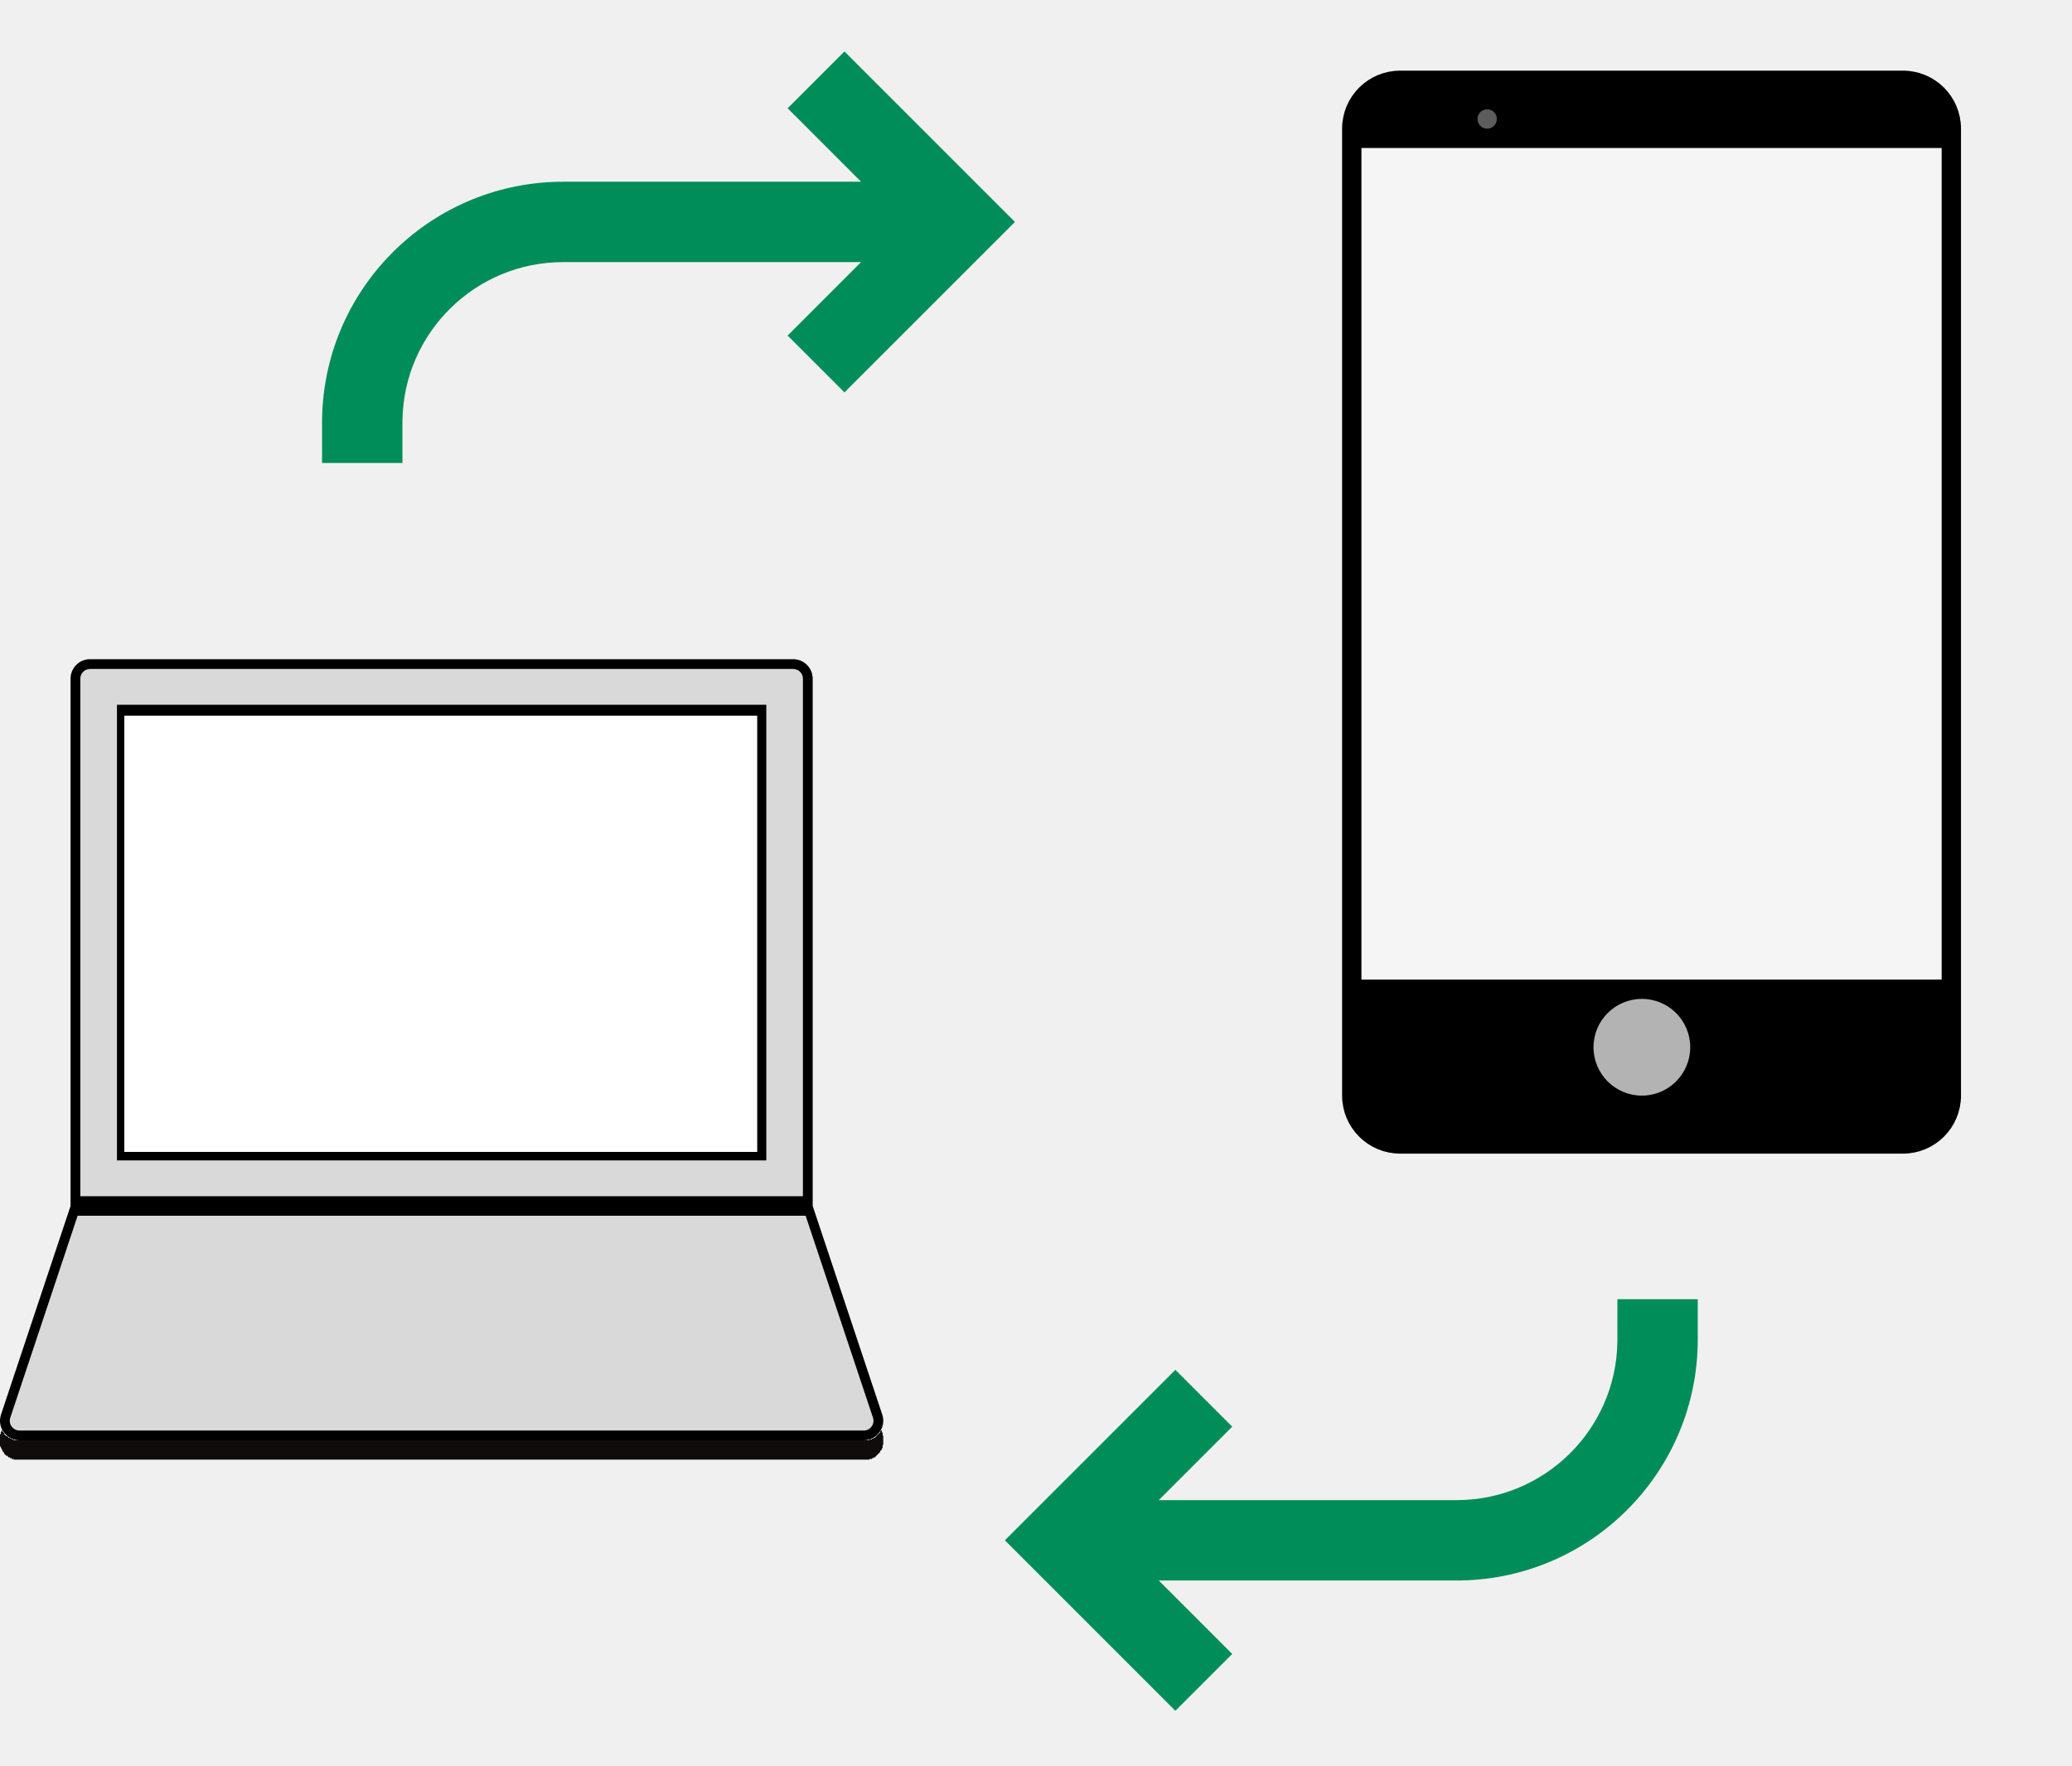
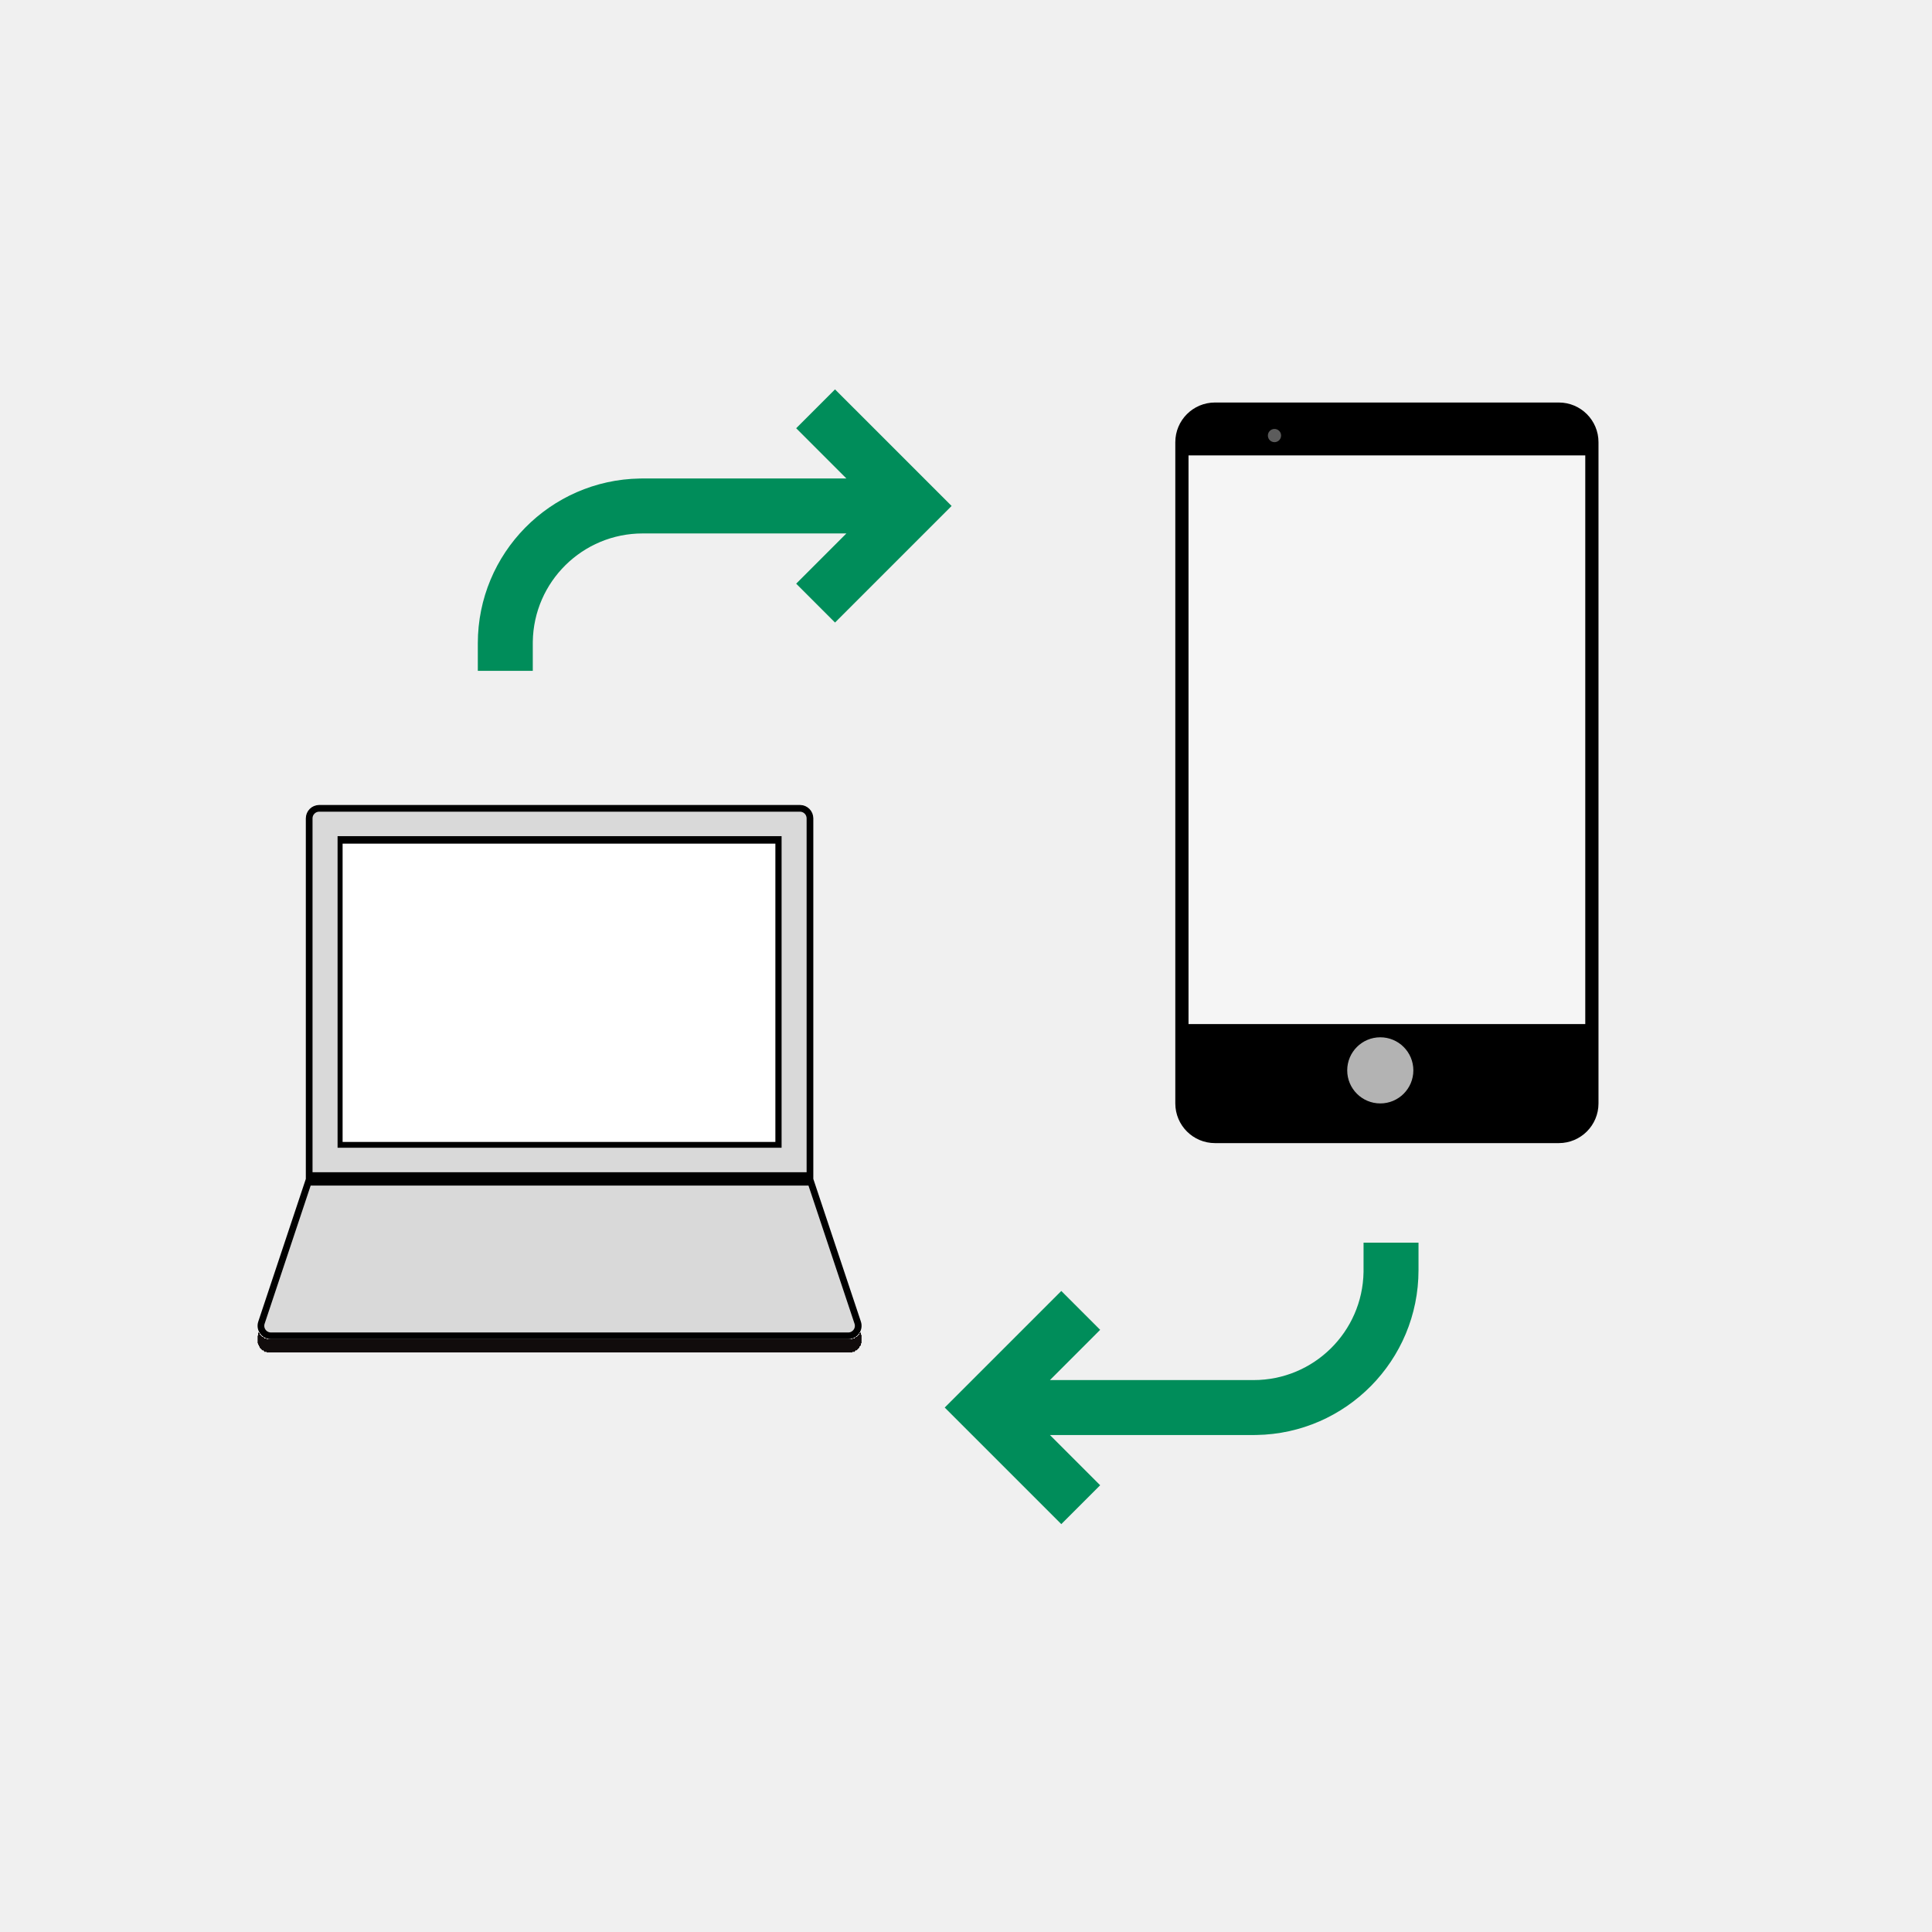
- <svg xmlns="http://www.w3.org/2000/svg" width="88" height="75" viewBox="0 0 88 75" fill="none">
-   <path fill-rule="evenodd" clip-rule="evenodd" d="M35.865 2.185L43.106 9.426L35.865 16.667L33.452 14.253L36.571 11.133H23.919C20.186 11.133 17.153 14.128 17.093 17.846L17.092 17.959L17.092 19.666H13.678V17.959C13.678 12.36 18.172 7.811 23.749 7.721L23.919 7.719H36.571L33.452 4.599L35.865 2.185Z" fill="#008D5A" />
-   <g filter="url(#filter0_d_435_37)">
-     <path d="M2.997 28.829C2.997 28.371 3.368 28 3.826 28H33.686C34.144 28 34.516 28.371 34.516 28.829V51.224H2.997V28.829Z" fill="#D9D9D9" />
-     <path d="M2.997 51.224H34.516L37.47 60.086C37.649 60.623 37.249 61.178 36.683 61.178H0.83C0.264 61.178 -0.136 60.623 0.043 60.086L2.997 51.224Z" fill="#D9D9D9" />
-     <path d="M34.308 51.017H3.204V28.829C3.204 28.486 3.483 28.207 3.826 28.207H33.686C34.03 28.207 34.308 28.486 34.308 28.829V51.017ZM3.147 51.432H34.366L37.273 60.151C37.407 60.554 37.107 60.97 36.683 60.97H0.83C0.405 60.97 0.106 60.554 0.24 60.151L3.147 51.432Z" stroke="black" stroke-width="0.415" />
+ <svg xmlns="http://www.w3.org/2000/svg" width="120" height="120" viewBox="0 0 120 120" fill="none">
+   <path fill-rule="evenodd" clip-rule="evenodd" d="M51.865 24.185L59.106 31.426L51.865 38.667L49.452 36.253L52.571 33.133H39.919C36.186 33.133 33.153 36.128 33.093 39.846L33.092 39.959L33.092 41.666H29.678V39.959C29.678 34.36 34.172 29.811 39.749 29.721L39.919 29.719H52.571L49.452 26.599L51.865 24.185Z" fill="#008D5A" />
+   <g filter="url(#filter0_d_452_498)">
+     <path d="M18.997 50.829C18.997 50.371 19.368 50 19.826 50H49.686C50.144 50 50.516 50.371 50.516 50.829V73.224H18.997V50.829Z" fill="#D9D9D9" />
+     <path d="M18.997 73.224H50.516L53.47 82.086C53.649 82.623 53.249 83.178 52.683 83.178H16.83C16.264 83.178 15.864 82.623 16.043 82.086L18.997 73.224Z" fill="#D9D9D9" />
+     <path d="M50.308 73.017H19.204V50.829C19.204 50.486 19.483 50.207 19.826 50.207H49.686C50.03 50.207 50.308 50.486 50.308 50.829V73.017ZM19.146 73.432H50.366L53.273 82.151C53.407 82.554 53.107 82.97 52.683 82.97H16.83C16.405 82.97 16.106 82.554 16.24 82.151L19.146 73.432Z" stroke="black" stroke-width="0.415" />
  </g>
-   <path d="M5.382 30.35H32.131V48.874H5.382V30.35Z" fill="#D9D9D9" stroke="black" stroke-width="0.829" />
-   <rect width="0.829" height="0.821" transform="matrix(-1 0 0 1 31.1981 31.7833)" fill="black" />
-   <rect width="0.829" height="0.821" transform="matrix(-1 0 0 1 31.1981 31.7833)" fill="black" />
-   <rect width="0.829" height="0.821" transform="matrix(-1 0 0 1 31.1981 31.7833)" fill="black" />
-   <rect width="0.829" height="0.821" transform="matrix(-1 0 0 1 29.5392 31.7833)" fill="black" />
-   <rect width="0.829" height="0.821" transform="matrix(-1 0 0 1 29.5392 31.7833)" fill="black" />
-   <rect width="0.829" height="0.821" transform="matrix(-1 0 0 1 29.5392 31.7833)" fill="black" />
-   <rect width="0.829" height="0.821" transform="matrix(-1 0 0 1 27.8802 31.7833)" fill="black" />
-   <rect width="0.829" height="0.821" transform="matrix(-1 0 0 1 27.8802 31.7833)" fill="black" />
-   <rect width="0.829" height="0.821" transform="matrix(-1 0 0 1 27.8802 31.7833)" fill="black" />
-   <rect x="5.447" y="30.567" width="26.546" height="18.194" fill="white" stroke="white" stroke-width="0.334" />
-   <rect x="57.411" y="3.411" width="25.464" height="45.179" rx="2.054" fill="black" stroke="black" stroke-width="0.821" />
-   <circle cx="69.732" cy="44.482" r="2.054" fill="#B3B3B3" />
-   <path d="M65.214 5.054H75.071" stroke="black" stroke-width="0.821" stroke-linecap="round" />
-   <circle cx="63.161" cy="5.054" r="0.411" fill="#5C5C5C" />
-   <rect x="57.821" y="6.286" width="24.643" height="35.321" fill="#F5F5F5" />
-   <path fill-rule="evenodd" clip-rule="evenodd" d="M49.919 72.666L42.678 65.425L49.919 58.184L52.333 60.598L49.214 63.718H61.866C65.598 63.718 68.631 60.723 68.692 57.005L68.692 56.892L68.693 55.185H72.106V56.892C72.106 62.491 67.612 67.04 62.035 67.13L61.866 67.132H49.214L52.333 70.252L49.919 72.666Z" fill="#008D5A" />
+   <path d="M21.382 52.35H48.131V70.874H21.382V52.35Z" fill="#D9D9D9" stroke="black" stroke-width="0.829" />
+   <rect width="0.829" height="0.821" transform="matrix(-1 0 0 1 47.1981 53.7833)" fill="black" />
+   <rect width="0.829" height="0.821" transform="matrix(-1 0 0 1 47.1981 53.7833)" fill="black" />
+   <rect width="0.829" height="0.821" transform="matrix(-1 0 0 1 47.1981 53.7833)" fill="black" />
+   <rect width="0.829" height="0.821" transform="matrix(-1 0 0 1 45.5392 53.7833)" fill="black" />
+   <rect width="0.829" height="0.821" transform="matrix(-1 0 0 1 45.5392 53.7833)" fill="black" />
+   <rect width="0.829" height="0.821" transform="matrix(-1 0 0 1 45.5392 53.7833)" fill="black" />
+   <rect width="0.829" height="0.821" transform="matrix(-1 0 0 1 43.8802 53.7833)" fill="black" />
+   <rect width="0.829" height="0.821" transform="matrix(-1 0 0 1 43.8802 53.7833)" fill="black" />
+   <rect width="0.829" height="0.821" transform="matrix(-1 0 0 1 43.8802 53.7833)" fill="black" />
+   <rect x="21.447" y="52.567" width="26.546" height="18.194" fill="white" stroke="white" stroke-width="0.334" />
+   <rect x="73.411" y="25.411" width="25.464" height="45.179" rx="2.054" fill="black" stroke="black" stroke-width="0.821" />
+   <circle cx="85.732" cy="66.482" r="2.054" fill="#B3B3B3" />
+   <path d="M81.214 27.054H91.071" stroke="black" stroke-width="0.821" stroke-linecap="round" />
+   <circle cx="79.161" cy="27.053" r="0.411" fill="#5C5C5C" />
+   <rect x="73.821" y="28.286" width="24.643" height="35.321" fill="#F5F5F5" />
+   <path fill-rule="evenodd" clip-rule="evenodd" d="M65.919 94.666L58.678 87.425L65.919 80.184L68.333 82.598L65.214 85.719H77.866C81.598 85.719 84.631 82.723 84.692 79.005L84.692 78.892L84.693 77.185H88.106V78.892C88.106 84.491 83.612 89.04 78.035 89.13L77.866 89.132H65.214L68.333 92.252L65.919 94.666Z" fill="#008D5A" />
  <defs>
-     <filter id="filter0_d_435_37" x="0" y="28" width="37.513" height="34.007" filterUnits="userSpaceOnUse" color-interpolation-filters="sRGB">
+     <filter id="filter0_d_452_498" x="16" y="50" width="37.513" height="34.007" filterUnits="userSpaceOnUse" color-interpolation-filters="sRGB">
      <feFlood flood-opacity="0" result="BackgroundImageFix" />
      <feColorMatrix in="SourceAlpha" type="matrix" values="0 0 0 0 0 0 0 0 0 0 0 0 0 0 0 0 0 0 127 0" result="hardAlpha" />
      <feOffset dy="0.829" />
      <feComposite in2="hardAlpha" operator="out" />
      <feColorMatrix type="matrix" values="0 0 0 0 0.067 0 0 0 0 0.046 0 0 0 0 0.046 0 0 0 1 0" />
-       <feBlend mode="normal" in2="BackgroundImageFix" result="effect1_dropShadow_435_37" />
-       <feBlend mode="normal" in="SourceGraphic" in2="effect1_dropShadow_435_37" result="shape" />
+       <feBlend mode="normal" in2="BackgroundImageFix" result="effect1_dropShadow_452_498" />
+       <feBlend mode="normal" in="SourceGraphic" in2="effect1_dropShadow_452_498" result="shape" />
    </filter>
  </defs>
</svg>
